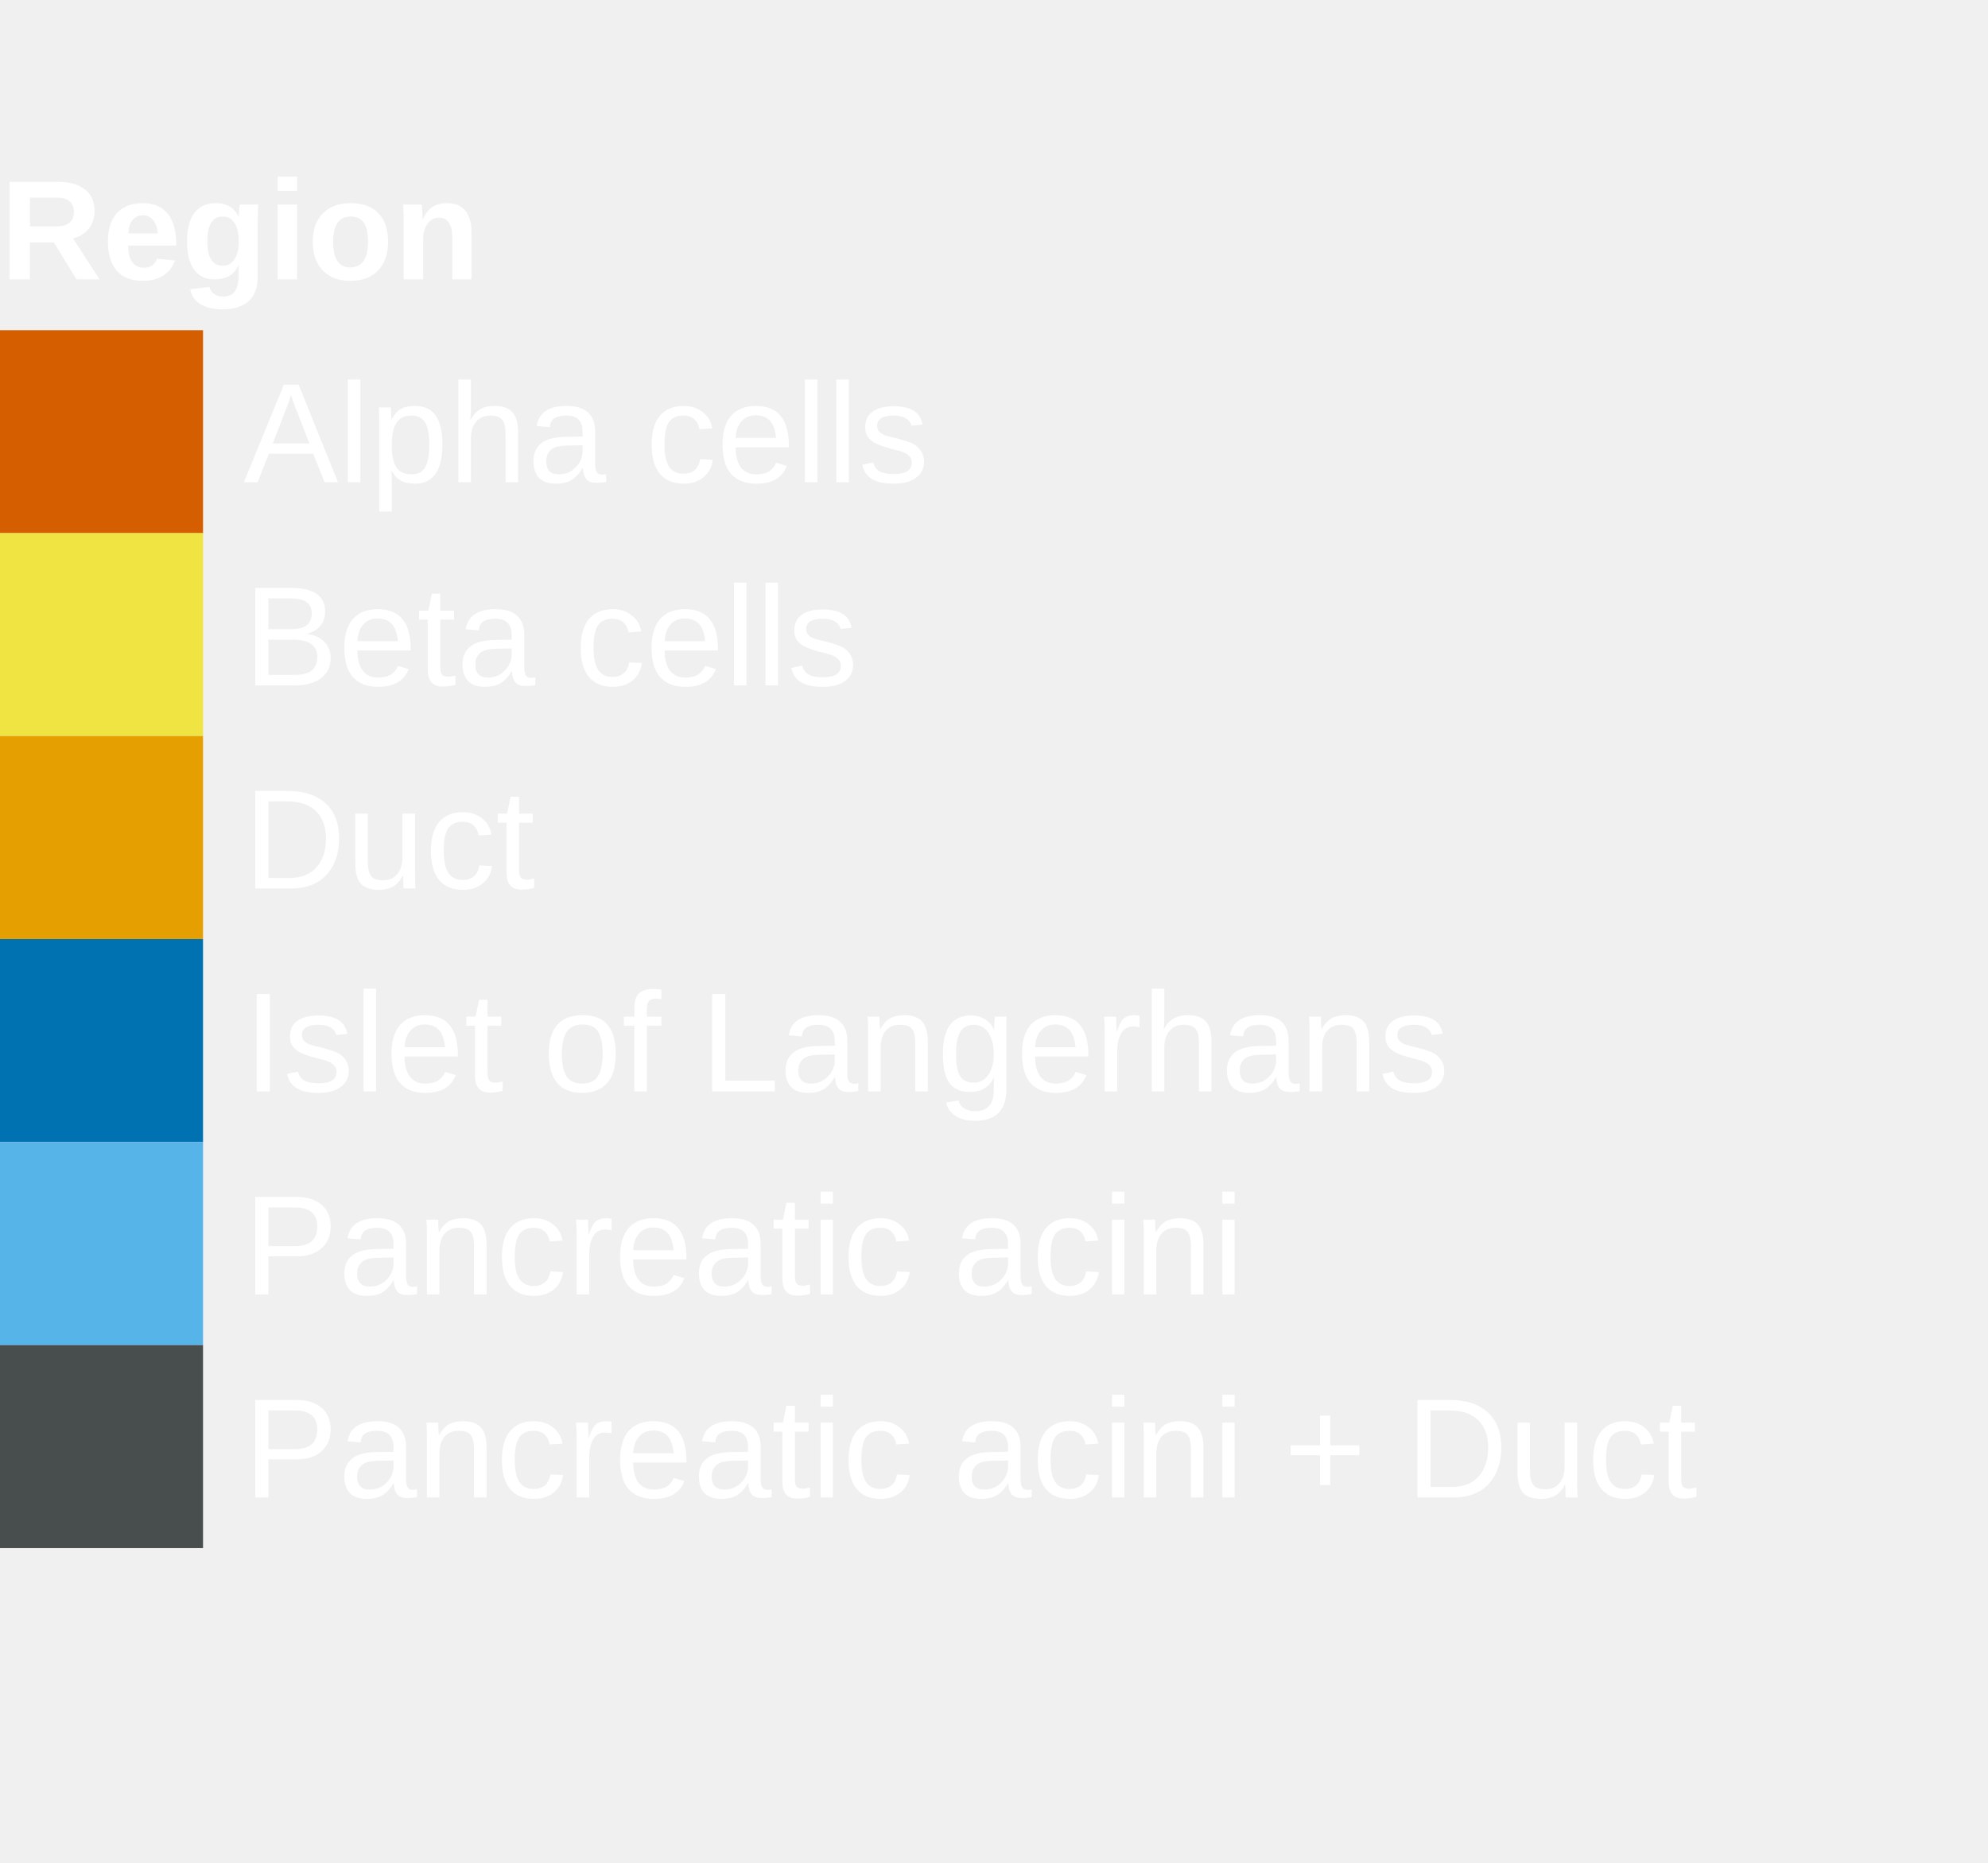
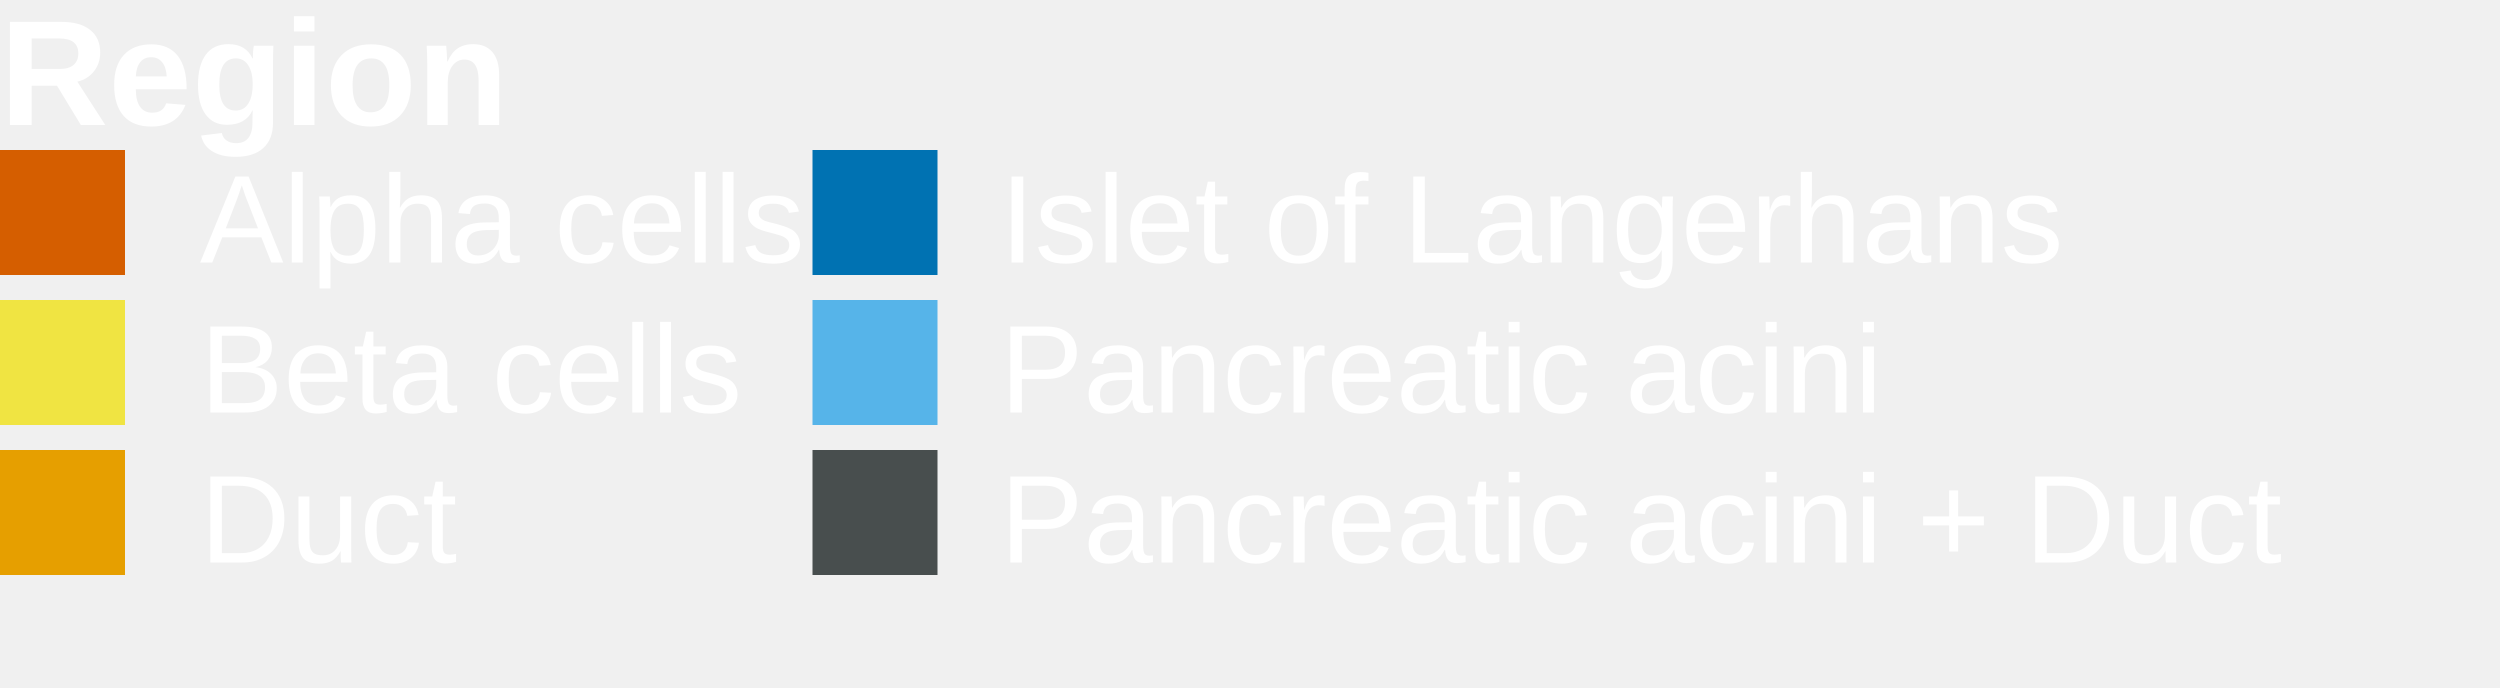
- <svg xmlns="http://www.w3.org/2000/svg" id="Layer_1" data-name="Layer 1" viewBox="0 0 106.73 100">
+ <svg xmlns="http://www.w3.org/2000/svg" id="Layer_1" data-name="Layer 1" viewBox="0 0 200 55">
  <defs>
    <style>
      .cls-1 {
        fill: none;
      }

      .cls-2, .cls-9 {
        isolation: isolate;
-         font-size: 7.61px;
        fill: #fff;
      }

      .cls-2 {
        font-family: Arial-BoldMT, Arial;
        font-weight: 700;
      }

      .cls-3 {
        fill: #d55e00;
      }

      .cls-4 {
        fill: #f0e442;
      }

      .cls-5 {
        fill: #e69f00;
      }

      .cls-6 {
        fill: #0072b2;
      }

      .cls-7 {
        fill: #56b4e9;
      }

      .cls-8 {
        fill: #484e4e;
      }

      .cls-9 {
        font-family: ArialMT, Arial;
      }
    </style>
  </defs>
  <g>
-     <text class="cls-2" transform="translate(0 15)">Region</text>
-     <rect class="cls-3" y="17.73" width="10.9" height="10.9" />
-     <rect class="cls-4" y="28.62" width="10.9" height="10.9" />
-     <rect class="cls-5" y="39.52" width="10.9" height="10.9" />
-     <rect class="cls-6" y="50.42" width="10.9" height="10.9" />
-     <rect class="cls-7" y="61.32" width="10.9" height="10.9" />
-     <rect class="cls-8" y="72.22" width="10.9" height="10.9" />
-     <text class="cls-9" transform="translate(13.08 25.89)">Alpha cells</text>
-     <text class="cls-9" transform="translate(13.08 36.8)">Beta cells</text>
-     <text class="cls-9" transform="translate(13.08 47.7)">Duct</text>
-     <text class="cls-9" transform="translate(13.08 58.6)">Islet of Langerhans</text>
-     <text class="cls-9" transform="translate(13.08 69.5)">Pancreatic acini</text>
-     <text class="cls-9" transform="translate(13.08 80.4)">Pancreatic acini + Duct</text>
+     <text class="cls-2" x="0" y="10" style="font-size: 12px; fill: #FFFFFF; font-family: Arial;" textLength="30px" lengthAdjust="spacingAndGlyphs">Region</text>
+     <rect class="cls-3" x="0" y="12" width="10" height="10" />
+     <rect class="cls-4" x="0" y="24" width="10" height="10" />
+     <rect class="cls-5" x="0" y="36" width="10" height="10" />
+     <rect class="cls-6" x="65" y="12" width="10" height="10" />
+     <rect class="cls-7" x="65" y="24" width="10" height="10" />
+     <rect class="cls-8" x="65" y="36" width="10" height="10" />
+     <text class="cls-9" x="16" y="21" style="font-size: 10px; fill: #FFFFFF; font-family: Arial;" textLength="40px" lengthAdjust="spacingAndGlyphs">Alpha cells</text>
+     <text class="cls-9" x="16" y="33" style="font-size: 10px; fill: #FFFFFF; font-family: Arial;" textLength="40px" lengthAdjust="spacingAndGlyphs">Beta cells</text>
+     <text class="cls-9" x="16" y="45" style="font-size: 10px; fill: #FFFFFF; font-family: Arial;" textLength="20px" lengthAdjust="spacingAndGlyphs">Duct</text>
+     <text class="cls-9" x="80" y="21" style="font-size: 10px; fill: #FFFFFF; font-family: Arial;" textLength="70px" lengthAdjust="spacingAndGlyphs">Islet of Langerhans</text>
+     <text class="cls-9" x="80" y="33" style="font-size: 10px; fill: #FFFFFF; font-family: Arial;" textLength="70px" lengthAdjust="spacingAndGlyphs">Pancreatic acini</text>
+     <text class="cls-9" x="80" y="45" style="font-size: 10px; fill: #FFFFFF; font-family: Arial;" textLength="85px" lengthAdjust="spacingAndGlyphs">Pancreatic acini + Duct</text>
  </g>
</svg>
